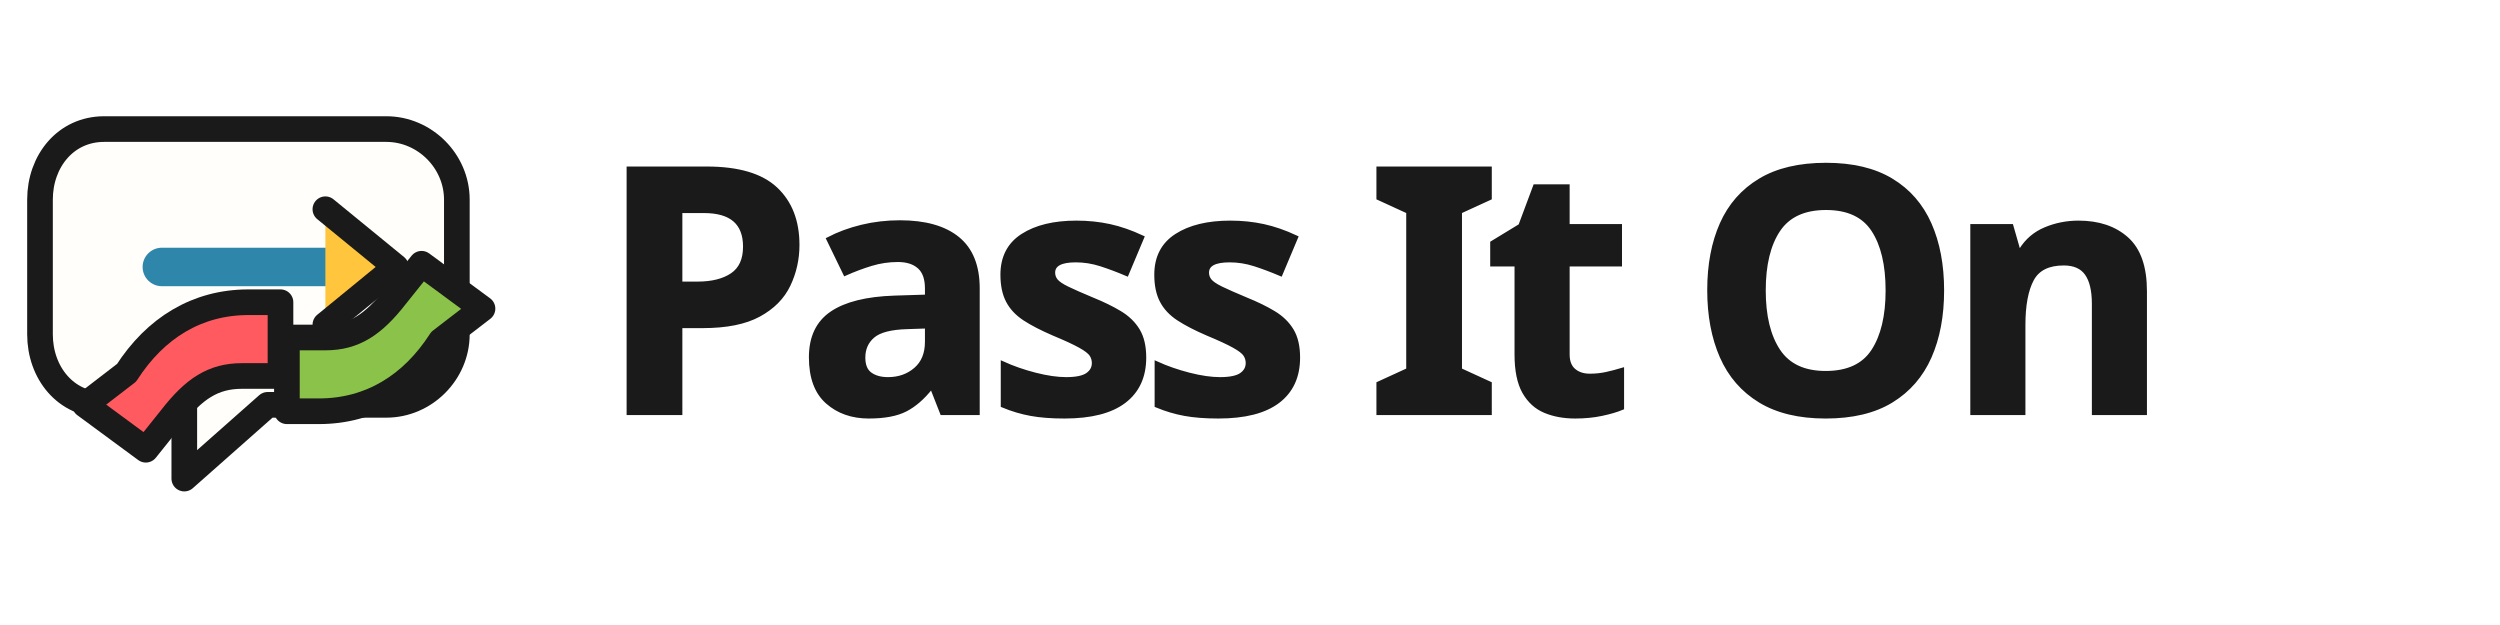
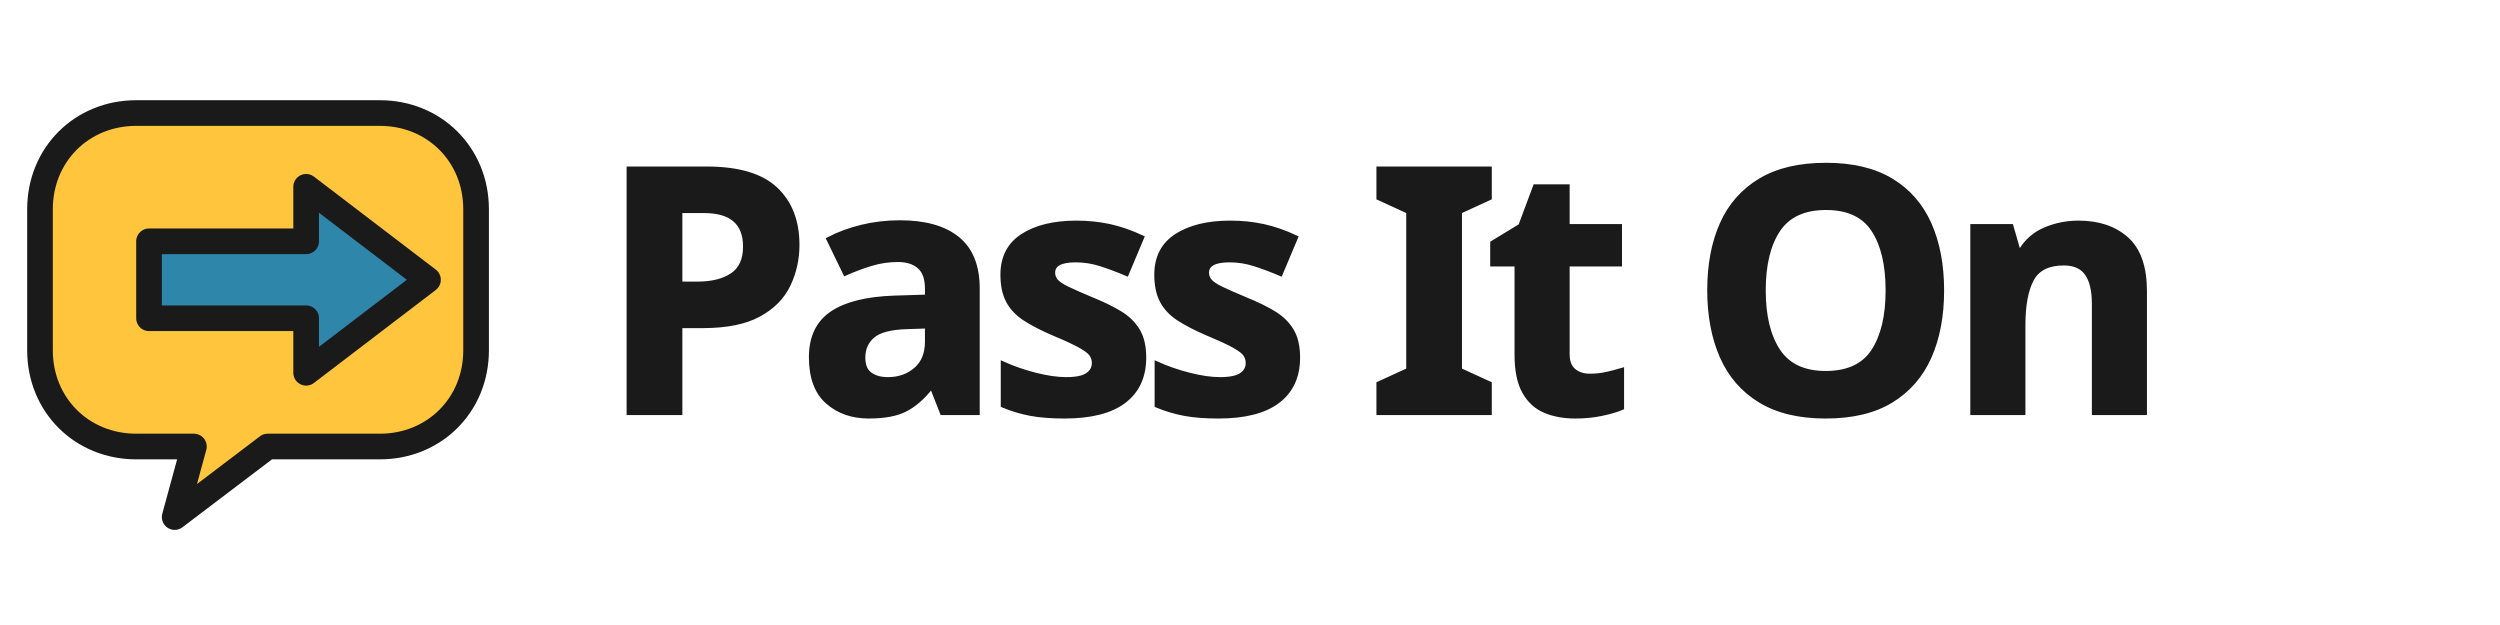
<svg xmlns="http://www.w3.org/2000/svg" width="920" height="230" viewBox="0 0 920 230" role="img" aria-labelledby="title desc">
  <g transform="translate(10 18) scale(1.18)">
-     <path d="M24 25h88c12 0 22 10 22 22v42c0 12-10 22-22 22H75L49 134v-23H24C12 111 4 101 4 89V47c0-12 8-22 20-22Z" fill="#FFFEFB" stroke="#1A1A1A" stroke-width="8" stroke-linejoin="round" />
-     <path d="M42 68h66" fill="none" stroke="#2E86AB" stroke-width="12" stroke-linecap="round" />
-     <path d="m93 50 22 18-22 18" fill="#FFC53D" stroke="#1A1A1A" stroke-width="8" stroke-linecap="round" stroke-linejoin="round" />
-     <path d="M31 101c9-14 22-22 38-22h10v23H67c-9 0-15 4-22 13l-8 10-19-14 13-10Z" fill="#FF5A5F" stroke="#1A1A1A" stroke-width="8" stroke-linejoin="round" />
-     <path d="M129 91c-9 14-22 22-38 22H81V90h12c9 0 15-4 22-13l8-10 19 14-13 10Z" fill="#8BC34A" stroke="#1A1A1A" stroke-width="8" stroke-linejoin="round" />
+     <path d="M34 20h76c17 0 30 13 30 30v44c0 17-13 30-30 30H75l-29 22 6-22H34C17 124 4 111 4 94V50c0-17 13-30 30-30Z" fill="#FFC53D" stroke="#1A1A1A" stroke-width="8" stroke-linejoin="round" />
+     <path d="M38 60h49V43l38 29-38 29V84H38Z" fill="#2E86AB" stroke="#1A1A1A" stroke-width="8" stroke-linecap="round" stroke-linejoin="round" />
  </g>
  <text x="220" y="152" fill="#1A1A1A" stroke="#1A1A1A" stroke-width="1.5" paint-order="stroke" font-family="Fredoka, Arial Rounded MT Bold, sans-serif" font-size="126" font-weight="700" letter-spacing="-6">Pass It On</text>
</svg>
